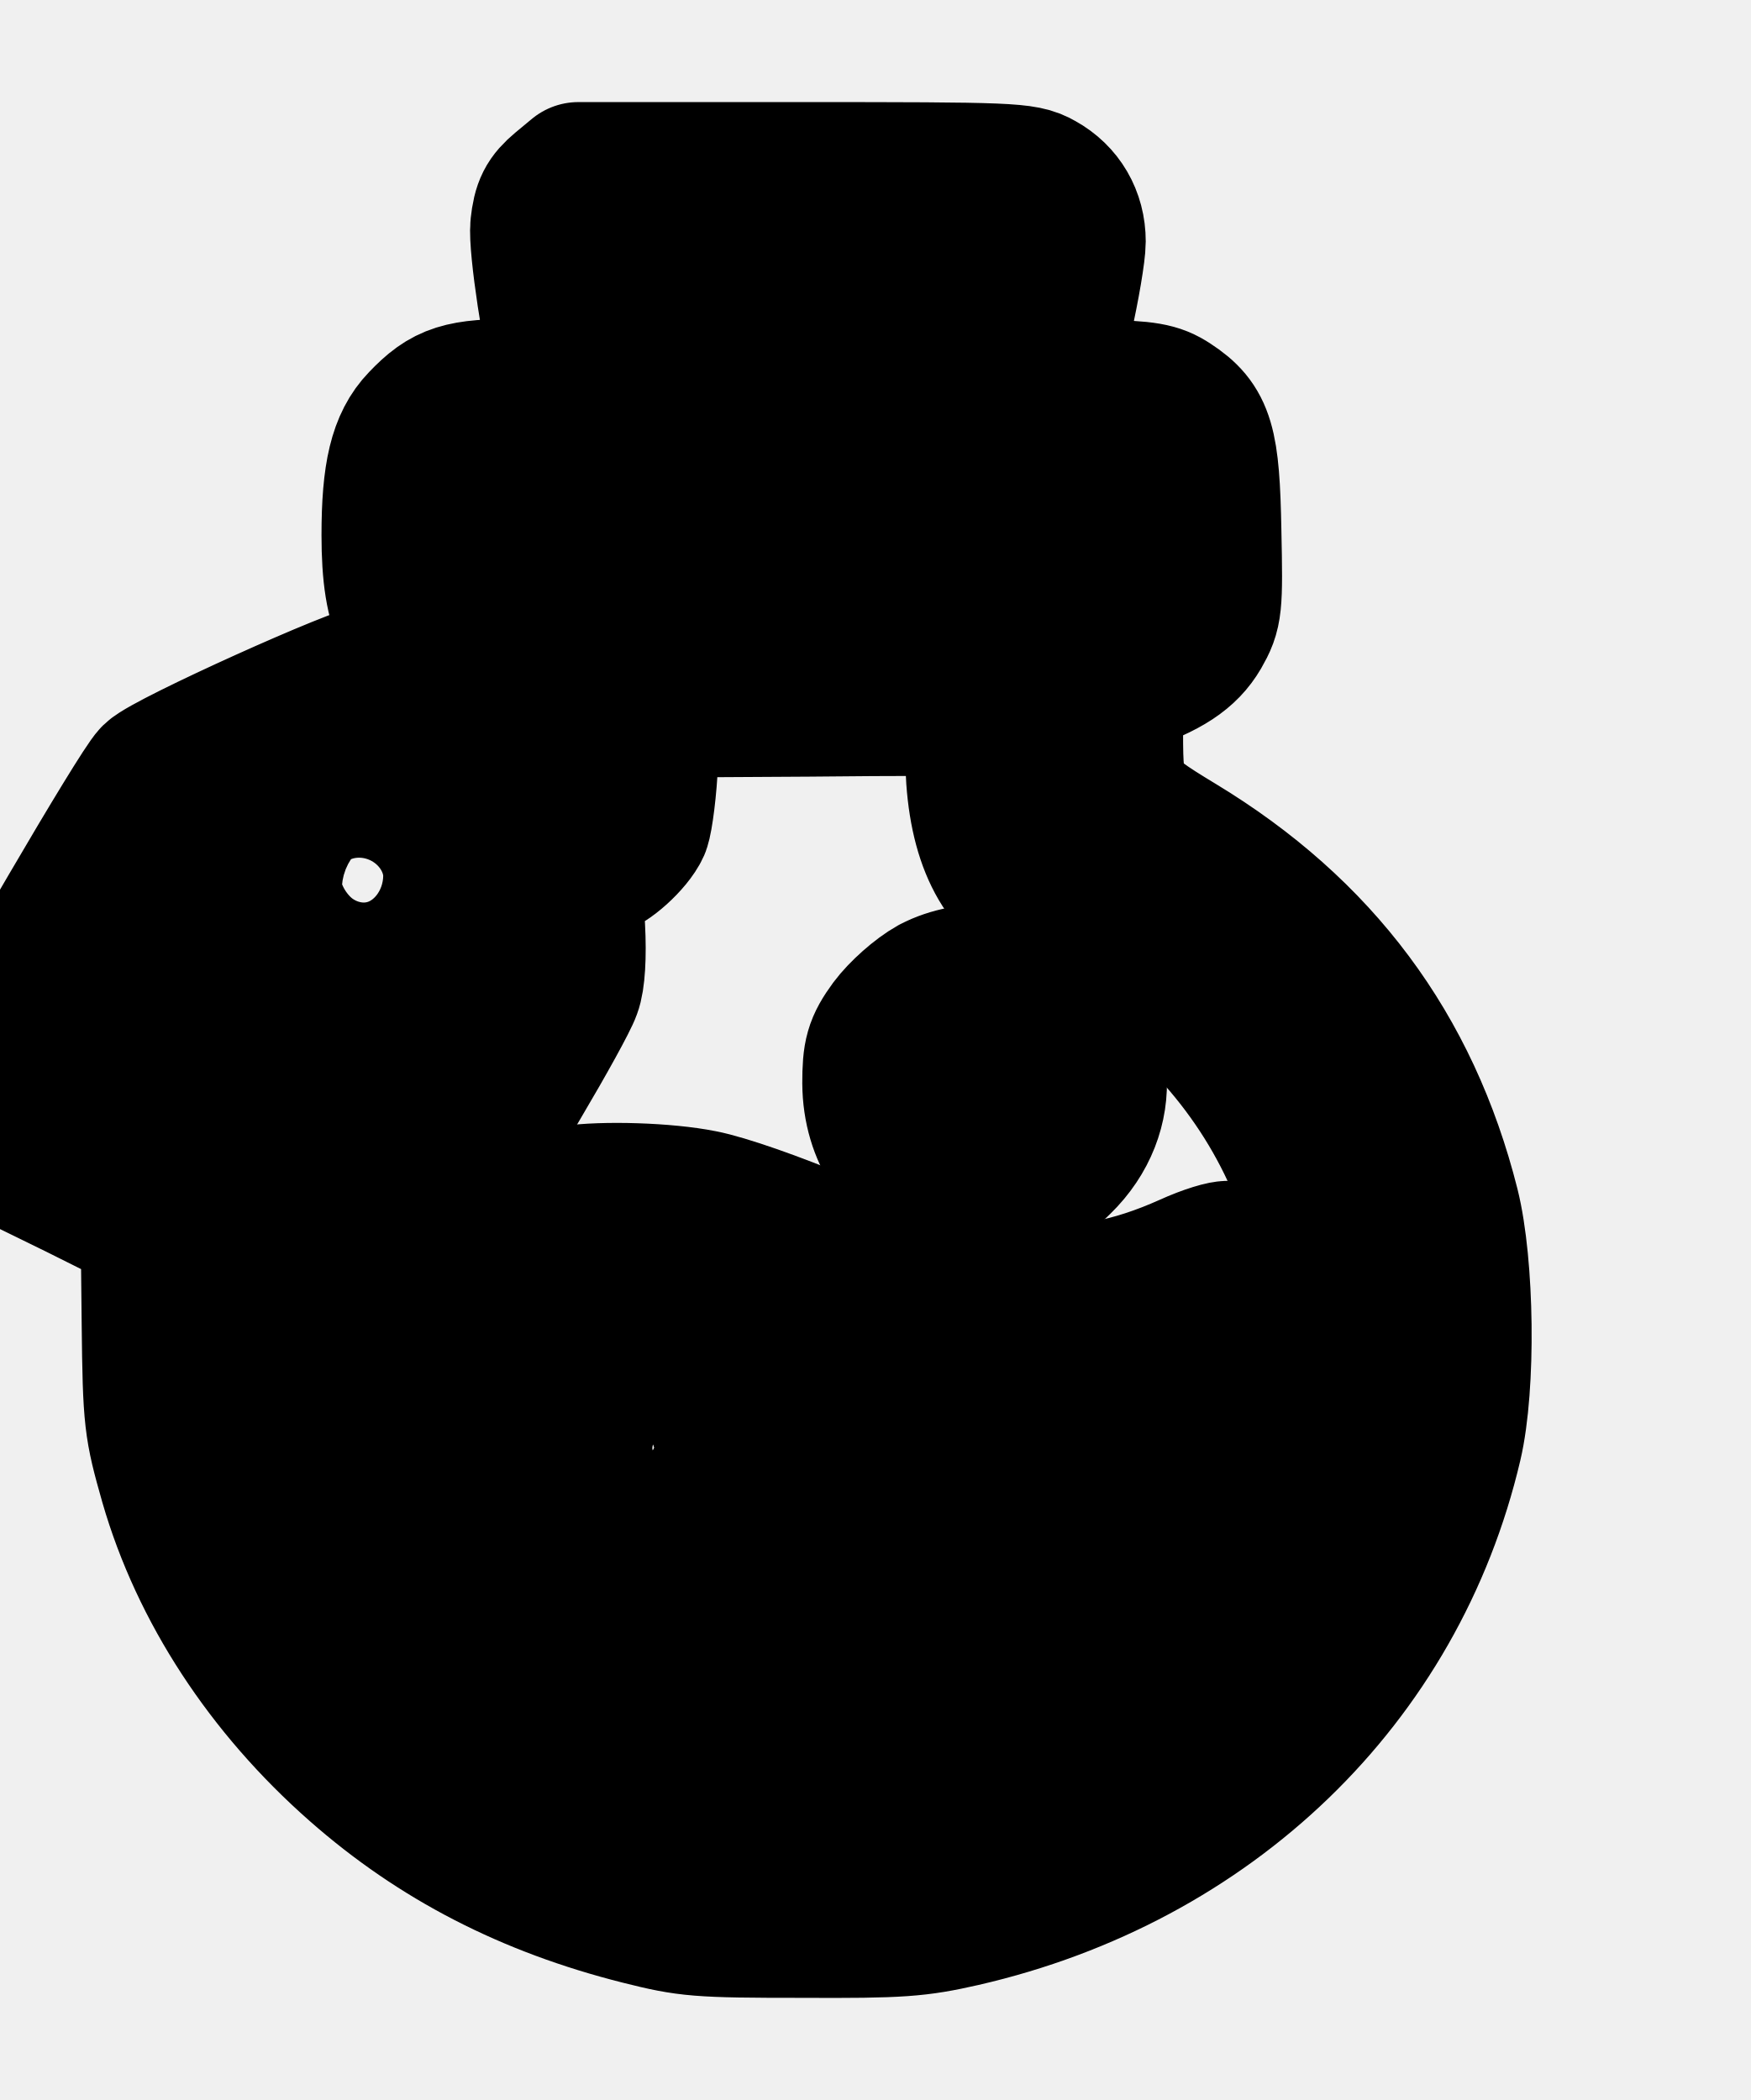
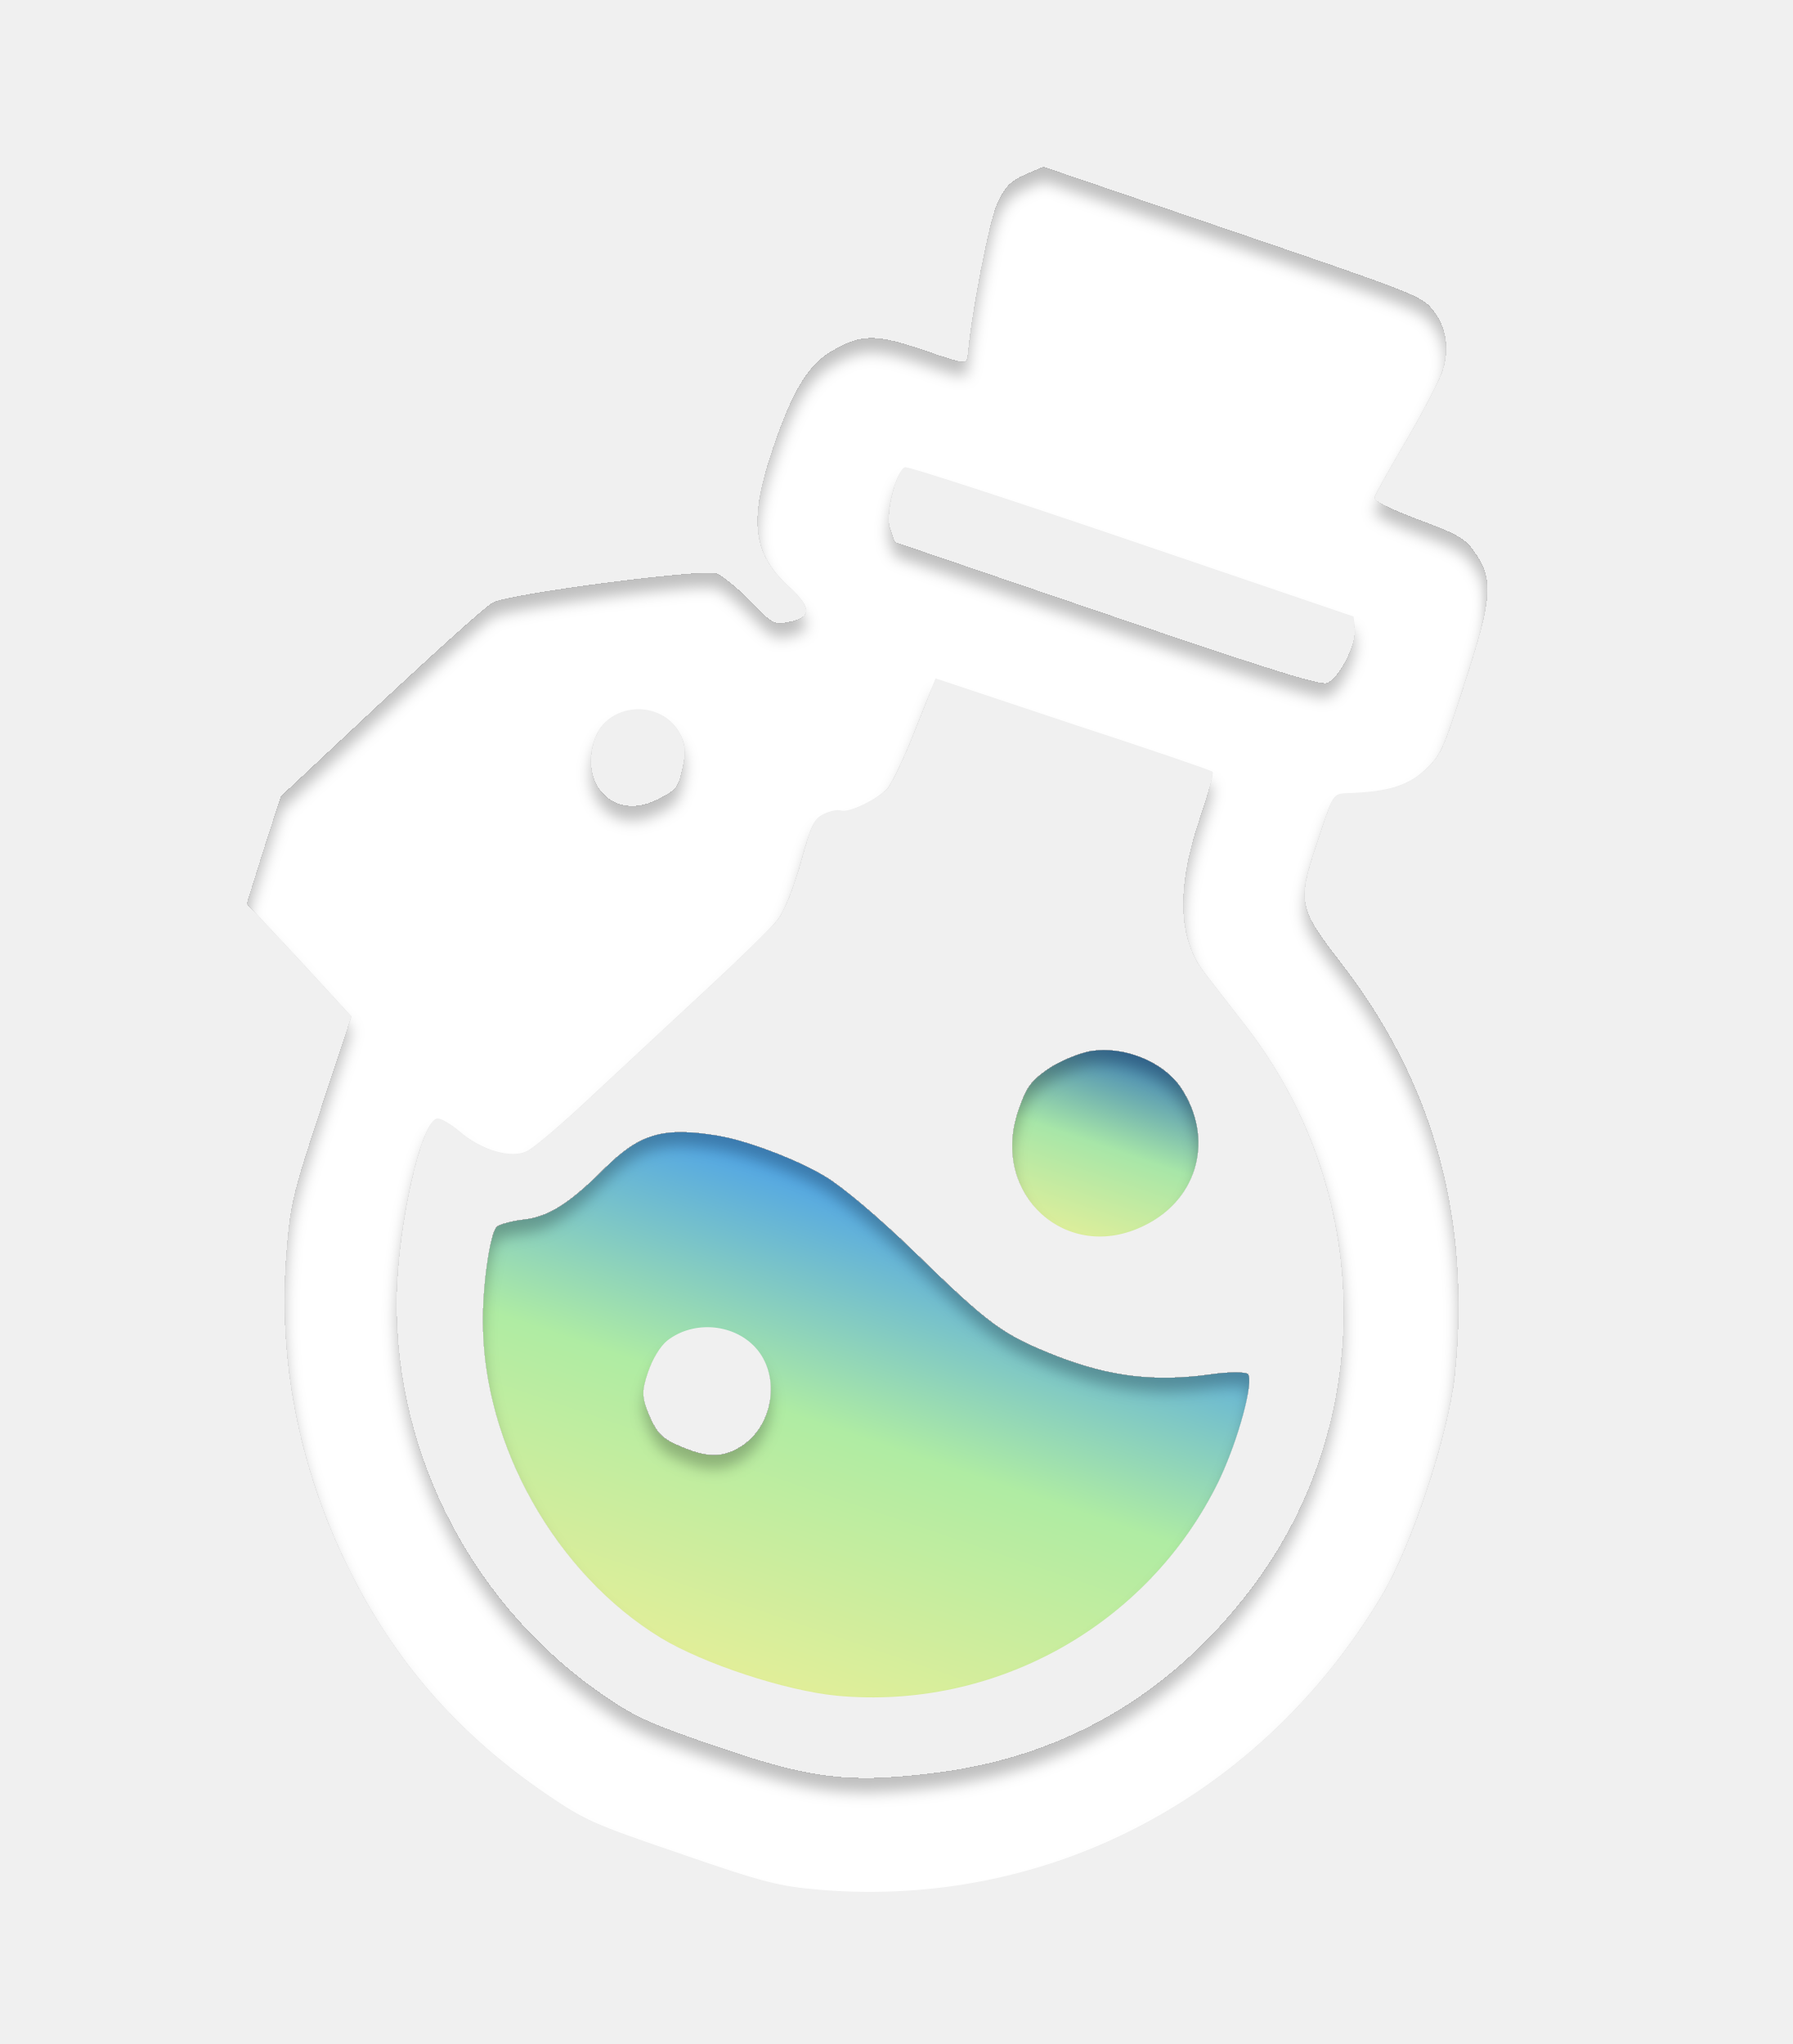
- <svg xmlns="http://www.w3.org/2000/svg" width="20" height="24" viewBox="0 0 24 24" fill="none" stroke="currentColor" stroke-width="2" stroke-linecap="round" stroke-linejoin="round">
-   <path d="M7.708 0.185C7.527 0.337 7.477 0.436 7.448 0.7C7.419 0.971 7.614 2.259 7.765 2.82C7.801 2.972 7.794 2.972 7.109 2.972C6.323 2.972 6.129 3.031 5.783 3.394C5.509 3.678 5.408 4.101 5.408 4.94C5.408 6.01 5.624 6.432 6.323 6.71C6.763 6.888 6.806 7.027 6.475 7.192C6.294 7.291 6.251 7.284 5.826 7.079C5.573 6.967 5.292 6.868 5.199 6.868C4.968 6.868 2.307 8.07 2.113 8.262C2.026 8.347 1.521 9.18 0.981 10.104L0 11.788L0.014 12.574L0.036 13.36L1.074 13.868L2.105 14.383L2.12 15.757C2.134 17.071 2.149 17.17 2.365 17.93C2.783 19.376 3.67 20.736 4.91 21.826C6.006 22.79 7.261 23.438 8.782 23.821C9.438 23.986 9.575 23.999 10.995 23.999C12.351 24.006 12.582 23.986 13.195 23.847C16.583 23.068 19.114 20.631 19.871 17.401C20.059 16.602 20.037 14.951 19.835 14.146C19.294 11.999 18.083 10.375 16.151 9.206C15.257 8.664 15.221 8.605 15.221 7.641C15.213 7 15.213 7 15.415 6.928C15.992 6.729 16.259 6.551 16.425 6.267C16.583 5.99 16.591 5.924 16.569 4.887C16.547 3.672 16.475 3.427 16.05 3.15C15.862 3.025 15.711 2.998 15.091 2.985C14.55 2.965 14.348 2.939 14.348 2.873C14.348 2.827 14.428 2.43 14.528 1.981C14.629 1.532 14.709 1.057 14.709 0.911C14.709 0.575 14.543 0.291 14.255 0.132C14.038 0.007 13.872 6.45822e-07 10.981 6.45822e-07H7.931L7.708 0.185ZM14.716 4.715C14.824 4.92 14.738 5.442 14.586 5.561C14.492 5.627 13.793 5.646 11.053 5.646H7.628L7.491 5.488C7.354 5.336 7.289 4.702 7.405 4.603C7.426 4.577 9.07 4.557 11.046 4.557H14.637L14.716 4.715ZM13.411 7.912C13.411 8.955 13.685 9.622 14.24 9.952C14.355 10.025 14.73 10.249 15.069 10.454C17.766 12.072 18.956 15.143 17.953 17.91C17.297 19.713 16.035 21.027 14.197 21.82C13.058 22.315 12.502 22.421 11.032 22.421C9.943 22.421 9.683 22.401 9.157 22.269C6.799 21.681 4.903 20.037 4.146 17.93C3.793 16.933 3.619 15.427 3.85 15.348C3.901 15.328 4.067 15.361 4.218 15.414C4.629 15.572 5.134 15.552 5.314 15.367C5.4 15.288 5.703 14.819 5.984 14.331C6.273 13.842 6.778 12.977 7.109 12.415C7.441 11.854 7.751 11.293 7.794 11.167C7.845 11.035 7.866 10.712 7.845 10.322C7.809 9.767 7.823 9.675 7.938 9.569C8.018 9.497 8.119 9.444 8.169 9.444C8.299 9.444 8.652 9.127 8.739 8.929C8.775 8.83 8.832 8.413 8.847 8.011L8.89 7.264L11.096 7.251C12.308 7.238 13.324 7.238 13.36 7.251C13.389 7.264 13.411 7.562 13.411 7.912ZM5.444 9.133C5.588 9.246 5.646 9.364 5.674 9.596C5.71 9.88 5.696 9.919 5.458 10.137C4.946 10.606 4.254 10.302 4.254 9.609C4.254 9.074 4.997 8.777 5.444 9.133Z" fill="black" />
-   <path d="M12.801 11.164C12.61 11.27 12.358 11.496 12.229 11.669C12.03 11.941 12 12.061 12 12.454C12.008 13.856 13.541 14.512 14.524 13.532C15.219 12.853 15.142 11.843 14.364 11.255C13.96 10.953 13.281 10.915 12.801 11.164Z" fill="black" />
-   <path d="M7.832 14.036C6.971 14.161 6.662 14.357 6.316 14.973C5.977 15.589 5.727 15.864 5.381 16.008C5.197 16.086 5.035 16.185 5.013 16.231C4.954 16.368 5.101 17.062 5.293 17.547C5.919 19.159 7.634 20.521 9.503 20.895C10.269 21.045 11.608 21.032 12.396 20.869C14.825 20.351 16.643 18.543 16.96 16.349C17.048 15.713 16.982 14.848 16.849 14.796C16.798 14.783 16.555 14.855 16.312 14.966C15.524 15.32 14.832 15.451 13.942 15.418C13.022 15.379 12.793 15.313 11.292 14.678C10.622 14.396 9.93 14.154 9.621 14.095C9.135 13.997 8.274 13.97 7.832 14.036ZM9.489 16.676C9.96 16.938 10.092 17.58 9.761 17.986C9.547 18.242 9.312 18.32 8.87 18.294C8.524 18.274 8.436 18.235 8.222 18.032C8.016 17.822 7.98 17.744 7.98 17.462C7.98 17.259 8.031 17.062 8.105 16.958C8.399 16.558 9.04 16.427 9.489 16.676Z" fill="black" />
+ <svg xmlns="http://www.w3.org/2000/svg" width="507" height="578" viewBox="0 0 507 578" fill="none">
+   <g filter="url(#filter0_i_52_165)">
+     <path d="M289.926 49.483C285.783 51.311 284.254 52.904 282.03 57.78C279.763 62.783 274.789 88.556 273.786 100.187C273.429 103.305 273.302 103.262 261.312 99.178C247.555 94.493 243.76 94.469 235.337 99.347C228.693 103.141 224.175 110.617 218.716 126.646C211.753 147.093 212.789 156.461 223.226 165.931C229.765 171.961 229.62 174.869 222.739 176.047C218.939 176.866 218.225 176.482 212.11 170.033C208.424 166.383 204.146 162.814 202.505 162.255C198.466 160.879 144.07 167.99 139.416 170.49C137.342 171.615 123.092 184.509 107.608 198.955L79.482 225.295L74.62 240.4L69.883 255.549L84.749 271.457L99.445 287.448L90.757 313.787C82.456 338.99 82.063 340.969 80.907 356.773C78.814 386.907 85.484 418.194 100.101 446.413C113.01 471.374 130.759 491.222 154.898 507.611C165.309 514.678 167.621 515.747 192.485 524.215C216.171 532.422 220.339 533.419 231.97 534.422C296.363 539.73 356.525 508.244 390.796 451.038C399.278 436.883 409.645 405.2 411.355 388.599C415.858 344.355 405.228 306.085 379.01 272.226C366.884 256.546 366.64 255.195 372.915 236.768C376.958 224.482 376.958 224.482 380.965 224.297C392.352 223.949 398.182 222.132 402.934 217.693C407.516 213.338 408.072 212.119 414.441 192.174C421.971 168.821 422.3 163.721 416.658 155.884C414.193 152.369 411.715 150.961 400.946 147.012C391.609 143.41 388.247 141.702 388.677 140.44C388.978 139.556 392.945 132.456 397.635 124.475C402.325 116.494 406.808 107.879 407.753 105.103C409.945 98.666 408.891 92.25 404.874 87.501C401.904 83.814 399.044 82.699 348.432 65.463L295.043 47.281L289.926 49.483ZM383.122 177.846C383.682 182.403 378.772 191.858 375.348 193.228C373.277 193.931 360.905 190.14 312.944 173.807L252.991 153.39L251.625 149.544C250.216 145.825 253.206 133.321 255.87 132.116C256.421 131.74 285.327 141.161 319.91 152.938L382.765 174.344L383.122 177.846ZM339.473 231.154C332.682 251.096 333.137 265.477 340.706 275.097C342.253 277.174 347.355 283.7 351.954 289.633C388.628 336.631 389.467 402.413 353.913 449.323C330.693 479.868 300.052 497.463 262.709 501.648C239.543 504.323 229.137 503.033 203.389 494.264C184.331 487.774 179.916 485.848 171.562 480.186C134.115 454.898 111.623 412.166 112.082 367.39C112.388 346.225 119.159 316.416 123.713 316.277C124.726 316.2 127.414 317.819 129.72 319.732C135.883 325.211 144.847 327.841 149.206 325.381C151.236 324.383 159.589 317.227 167.692 309.563C175.922 301.942 190.387 288.417 199.847 279.666C209.306 270.915 218.387 262.035 219.961 259.895C221.704 257.671 224.189 251.616 226.346 244.04C229.326 233.223 230.18 231.542 232.887 230.21C234.748 229.295 236.859 228.887 237.743 229.188C240.015 229.961 248.262 226.009 251.066 222.738C252.342 221.06 256.06 213.452 258.934 205.839L264.548 191.835L303.256 204.735C324.546 211.704 342.343 217.764 342.888 218.232C343.307 218.656 341.751 224.465 339.473 231.154ZM192.053 207.008C193.847 210.013 194.083 212.629 193.084 217.218C191.866 222.861 191.356 223.532 185.773 226.279C173.76 232.188 163.62 222.256 168.133 209.003C171.615 198.78 186.549 197.527 192.053 207.008Z" fill="white" />
+     <path d="M308.518 297.236C304.761 297.928 299.306 300.296 296.172 302.469C291.343 305.895 290.15 307.742 287.915 314.305C280.046 337.824 301.676 357.445 323.546 346.581C338.9 339.134 343.397 321.791 333.876 307.562C328.906 300.235 317.888 295.779 308.518 297.236Z" fill="url(#paint0_linear_52_165)" />
+     <path d="M203.162 321.219C187.578 318.588 180.987 320.569 171.015 330.413C161.168 340.3 155.072 344.14 148.194 344.896C144.523 345.336 141.101 346.284 140.422 347.039C138.51 349.345 136.478 363.584 136.579 374.041C136.733 408.744 157.201 445.011 186.81 463.123C198.947 470.496 222.005 478.067 236.584 479.511C281.631 483.724 324.669 459.505 344.496 419.071C350.179 407.344 354.717 390.297 352.789 388.514C351.992 387.96 347.354 387.93 342.458 388.657C326.632 390.874 313.908 389.358 298.851 383.526C283.332 377.396 279.849 374.801 258.27 353.79C248.633 344.451 238.359 335.741 233.445 332.8C225.76 328.07 211.164 322.536 203.162 321.219ZM214.238 381.755C220.596 389.554 218.656 402.697 210.311 408.588C204.975 412.264 200.42 412.403 193.019 409.319C187.216 406.92 185.959 405.647 183.632 400.488C181.473 395.246 181.358 393.516 183.206 388.089C184.538 384.176 186.711 380.691 188.661 379.101C196.332 373.121 208.172 374.337 214.238 381.755Z" fill="url(#paint1_linear_52_165)" />
+   </g>
+   <defs>
+     <filter id="filter0_i_52_165" x="69.883" y="47.281" width="350.652" height="491.719" filterUnits="userSpaceOnUse" color-interpolation-filters="sRGB">
+       <feFlood flood-opacity="0" result="BackgroundImageFix" />
+       <feBlend mode="normal" in="SourceGraphic" in2="BackgroundImageFix" result="shape" />
+       <feColorMatrix in="SourceAlpha" type="matrix" values="0 0 0 0 0 0 0 0 0 0 0 0 0 0 0 0 0 0 127 0" result="hardAlpha" />
+       <feOffset dy="4" />
+       <feGaussianBlur stdDeviation="2" />
+       <feComposite in2="hardAlpha" operator="arithmetic" k2="-1" k3="1" />
+       <feColorMatrix type="matrix" values="0 0 0 0 0 0 0 0 0 0 0 0 0 0 0 0 0 0 0.25 0" />
+       <feBlend mode="normal" in2="shape" result="effect1_innerShadow_52_165" />
+     </filter>
+     <linearGradient id="paint0_linear_52_165" x1="321.023" y1="298.431" x2="303.924" y2="348.639" gradientUnits="userSpaceOnUse">
+       <stop stop-color="#4082B6" />
+       <stop offset="0.514" stop-color="#A7E6A8" />
+       <stop offset="1" stop-color="#DCEE9B" />
+     </linearGradient>
+     <linearGradient id="paint1_linear_52_165" x1="257.713" y1="339.022" x2="211.783" y2="473.892" gradientUnits="userSpaceOnUse">
+       <stop stop-color="#4DA2E8" />
+       <stop offset="0.481" stop-color="#AFECA3" />
+       <stop offset="1" stop-color="#E1EE99" />
+     </linearGradient>
+   </defs>
</svg>
